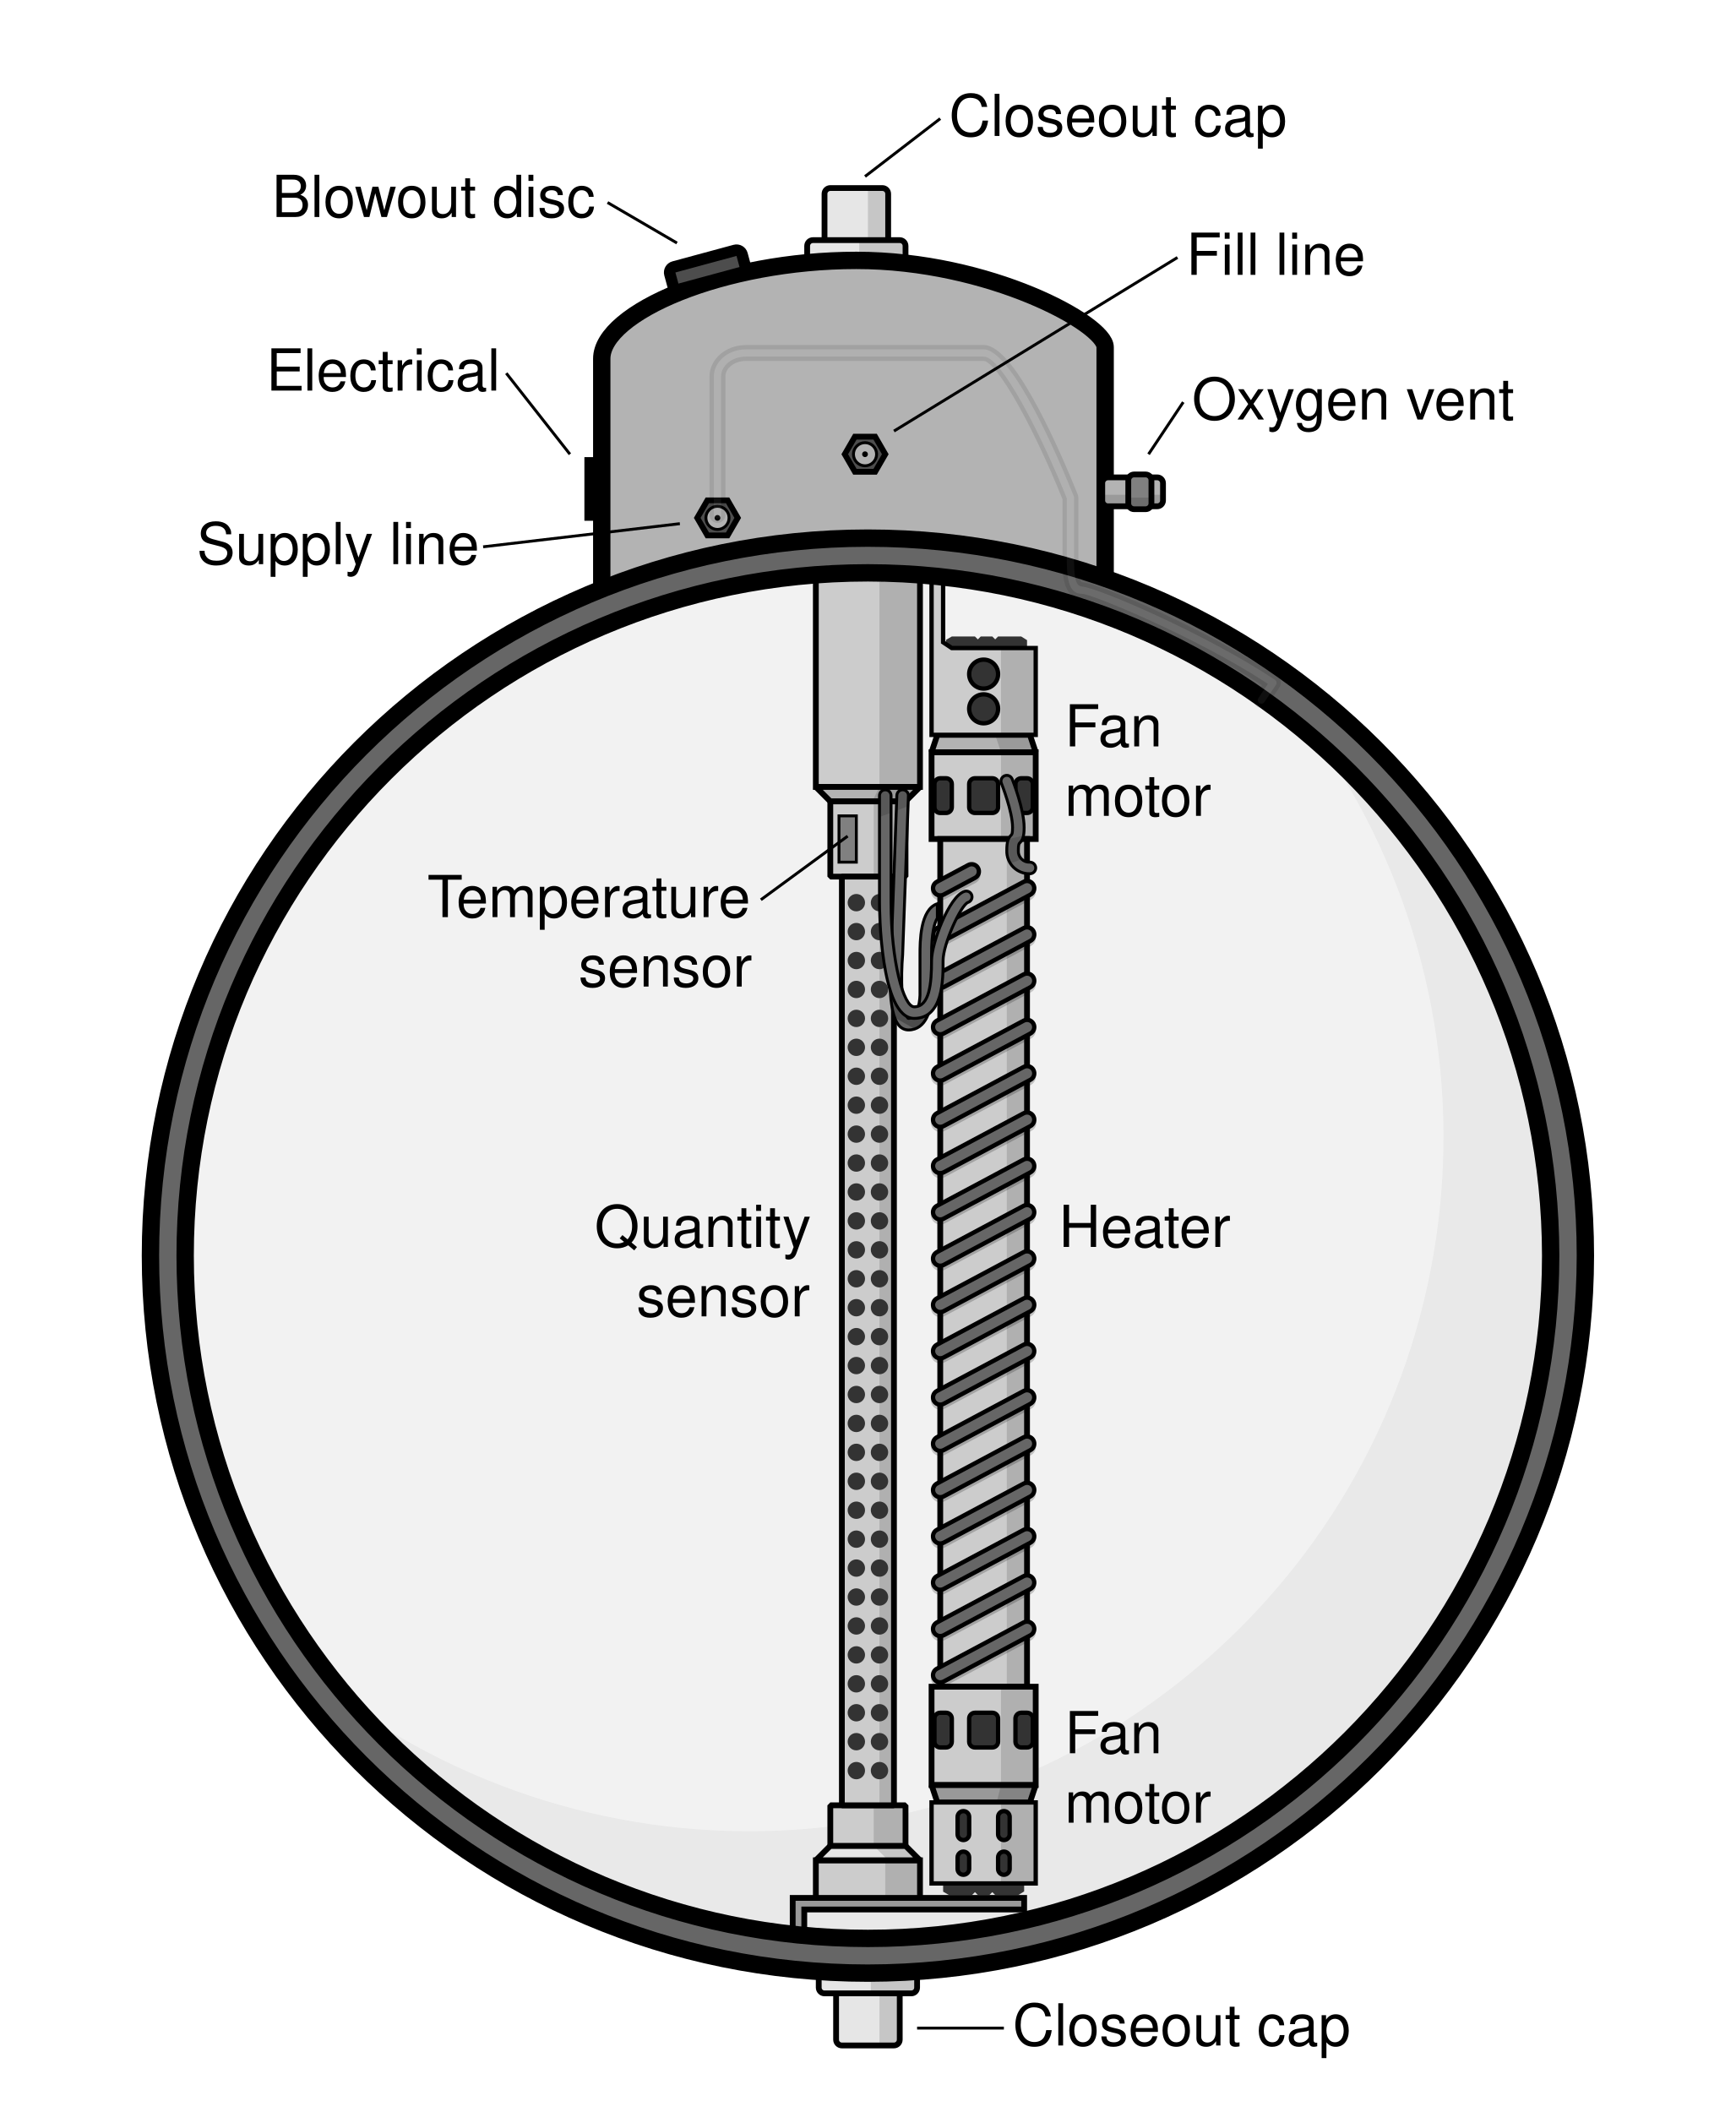
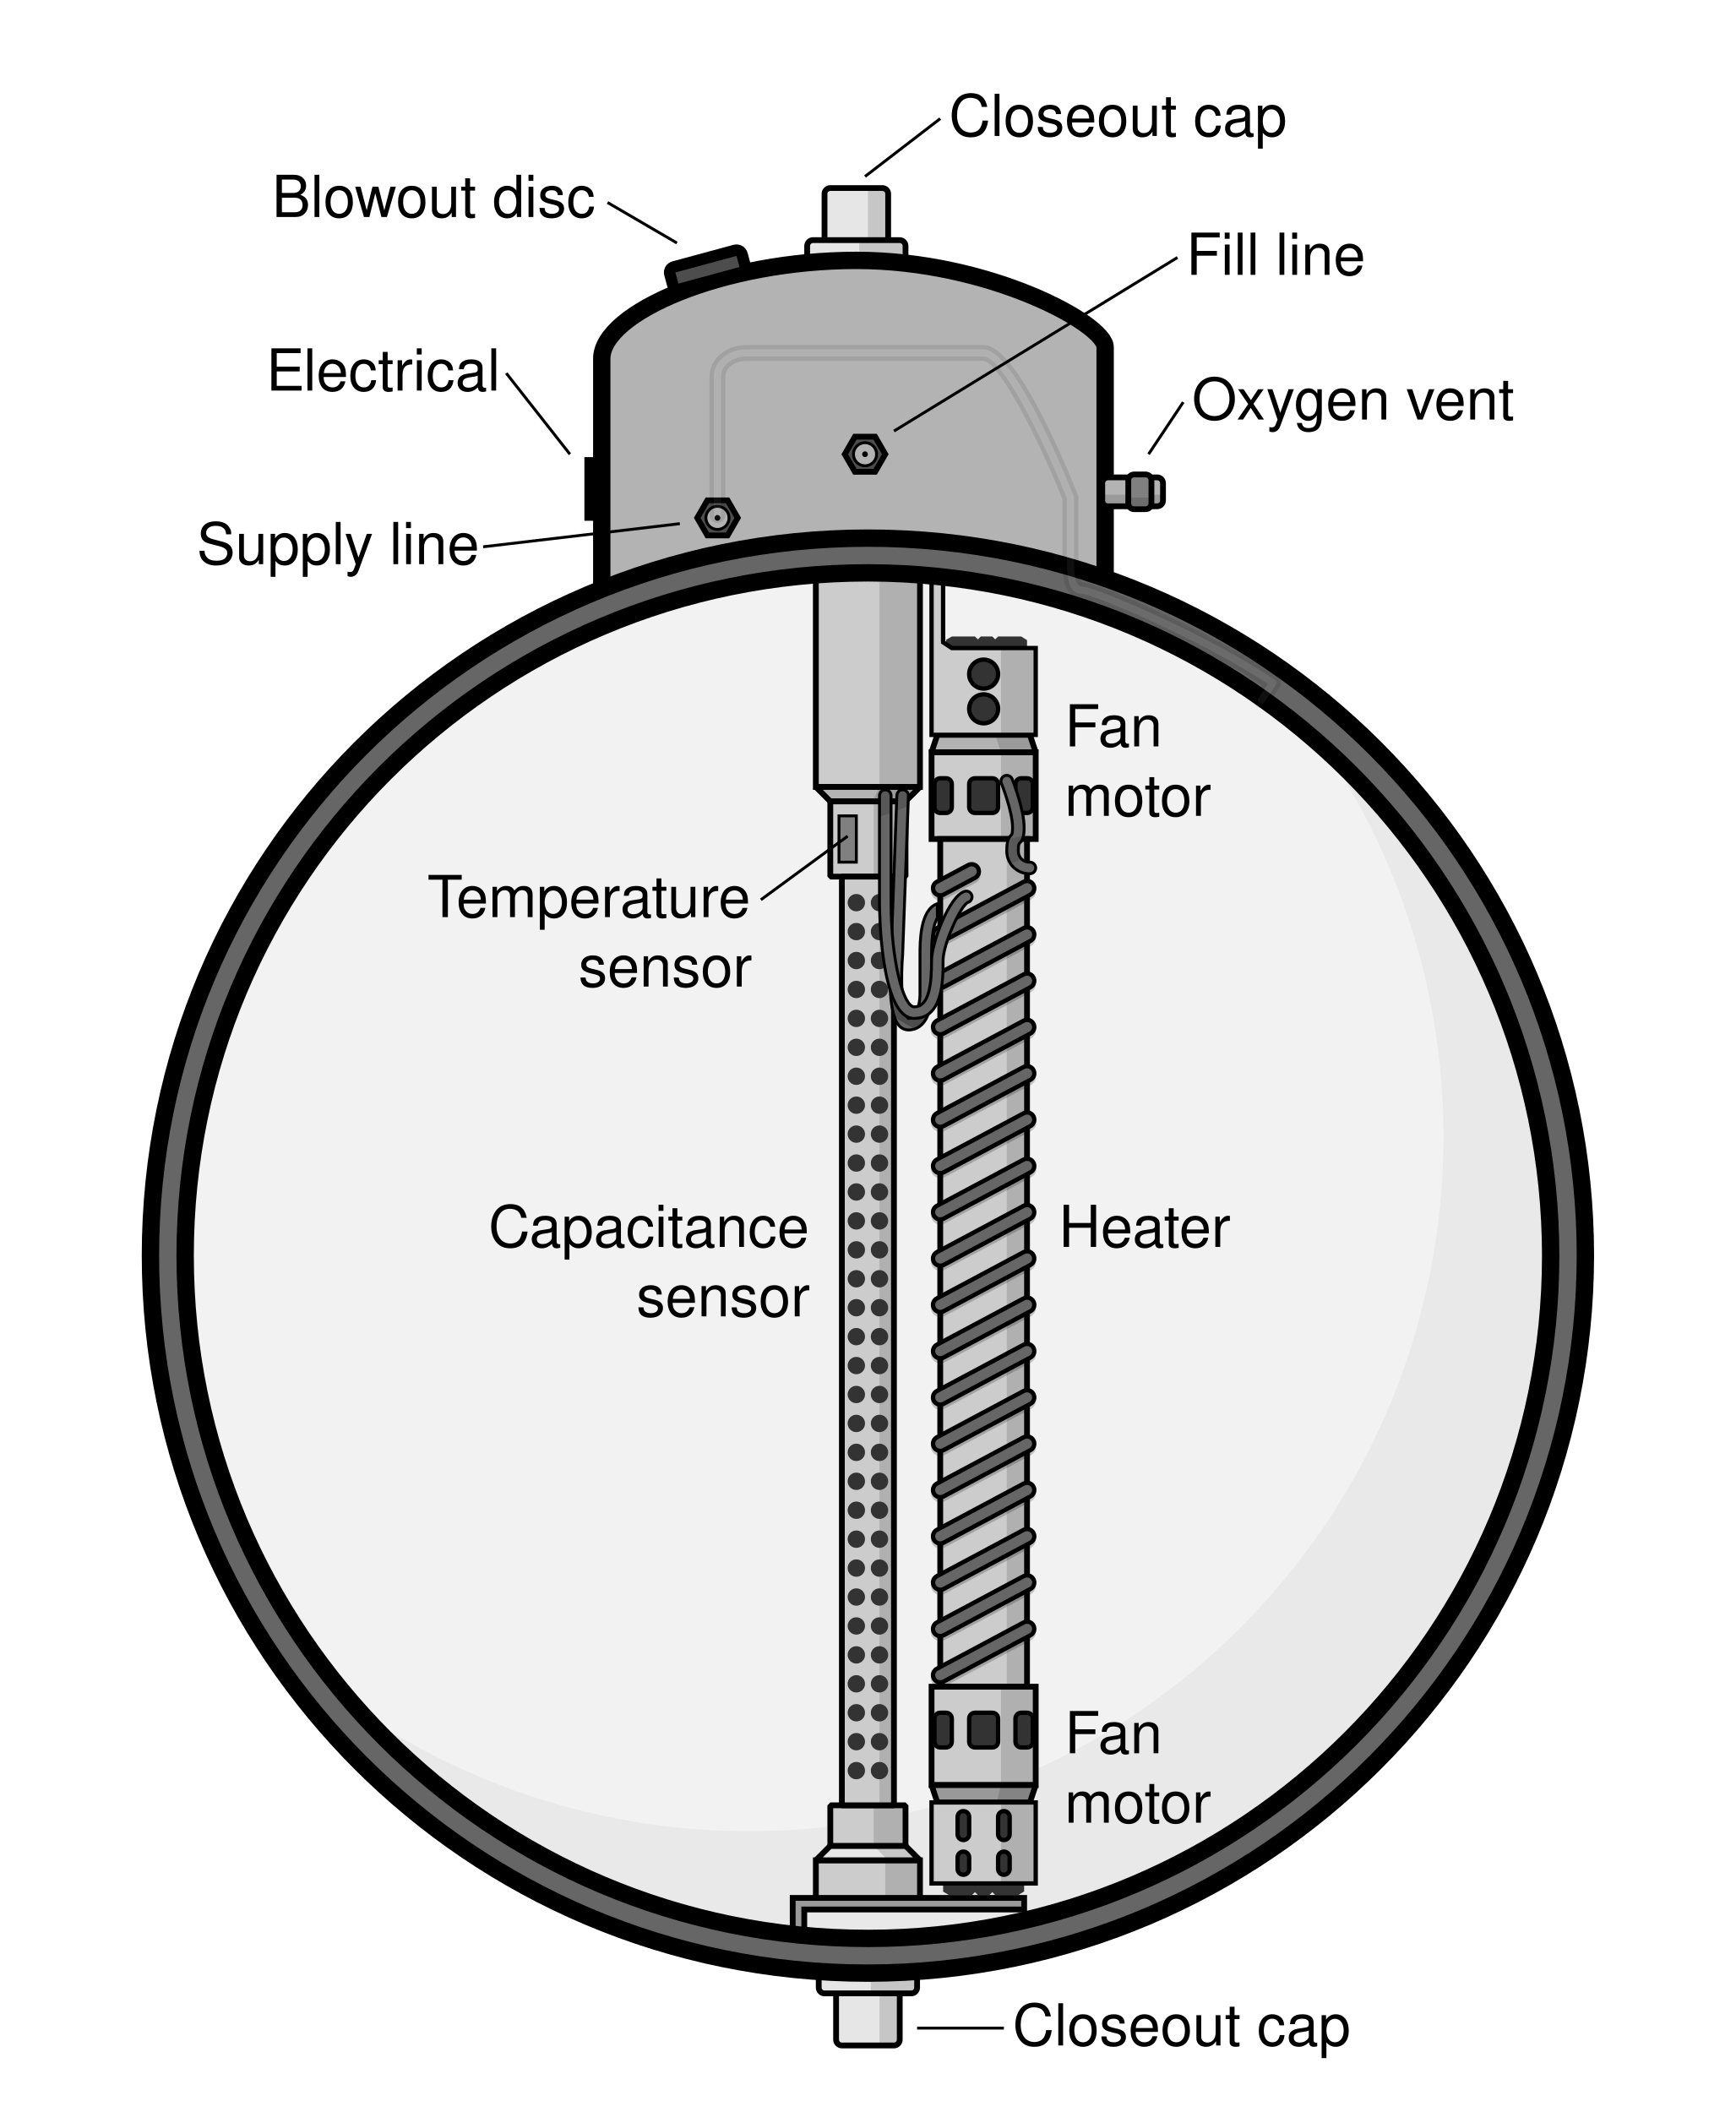
<svg xmlns="http://www.w3.org/2000/svg" viewBox="0 0 300 365">
  <defs>
    <style>.cls-1{fill:#f2f2f2;}.cls-2{opacity:0.04;}.cls-15,.cls-3{fill:#333;}.cls-4,.cls-6,.cls-8{fill:#ccc;}.cls-10,.cls-13,.cls-14,.cls-15,.cls-16,.cls-17,.cls-20,.cls-21,.cls-23,.cls-24,.cls-25,.cls-28,.cls-30,.cls-33,.cls-4,.cls-5,.cls-6,.cls-7,.cls-8,.cls-9{stroke:#000;}.cls-10,.cls-13,.cls-14,.cls-15,.cls-16,.cls-17,.cls-20,.cls-21,.cls-23,.cls-24,.cls-25,.cls-28,.cls-30,.cls-33,.cls-4,.cls-8{stroke-miterlimit:10;}.cls-21,.cls-25,.cls-26,.cls-5{fill:#b3b3b3;}.cls-5,.cls-6,.cls-7,.cls-9{stroke-linejoin:bevel;}.cls-19,.cls-7{fill:#e6e6e6;}.cls-13,.cls-14,.cls-15,.cls-30,.cls-8{stroke-width:0.75px;}.cls-10,.cls-30,.cls-9{fill:#999;}.cls-11{opacity:0.14;}.cls-12{opacity:0.2;}.cls-13,.cls-17,.cls-28{fill:#666;}.cls-14,.cls-20,.cls-23,.cls-33{fill:none;}.cls-16,.cls-27{fill:gray;}.cls-16,.cls-17,.cls-25,.cls-33{stroke-width:0.5px;}.cls-18{opacity:0.25;}.cls-21,.cls-28{stroke-width:3px;}.cls-22,.cls-24{fill:#4d4d4d;}.cls-23{stroke-width:2px;}.cls-29{opacity:0.1;}.cls-31{font-size:10px;font-family:Helvetica, Helvetica;}.cls-32{letter-spacing:-0.11em;}</style>
  </defs>
  <g id="vessel_shading" data-name="vessel shading">
    <circle class="cls-1" cx="149.5" cy="216.5" r="120" />
    <path class="cls-2" d="M223.76,122.24A120,120,0,0,1,55.24,290.76,120,120,0,1,0,223.76,122.24Z" />
  </g>
  <g id="guts">
    <polygon class="cls-3" points="176.5 110 172.5 110 172 110.5 171.5 110 170.5 110 169.5 110 169 110.5 168.5 110 164.5 110 163.5 110.58 163.5 112 177.5 112 177.5 110.63 176.5 110" />
    <rect class="cls-4" x="141" y="97" width="18" height="39" />
    <polygon class="cls-5" points="141 136 159 136 156.5 138.5 143.5 138.5 141 136" />
    <rect class="cls-6" x="143.5" y="138.5" width="13" height="13" />
    <rect class="cls-4" x="141" y="321.5" width="18" height="7" />
    <polygon class="cls-7" points="141 321.5 159 321.5 156.5 319 143.5 319 141 321.5" />
    <rect class="cls-6" x="143.5" y="312" width="13" height="7" />
    <rect class="cls-6" x="145.5" y="151.5" width="9" height="160.5" />
    <rect class="cls-4" x="161" y="130" width="18" height="15" />
    <rect class="cls-4" x="162.5" y="145" width="15" height="146.5" />
    <polygon class="cls-5" points="179 130 161 130 162 127 178 127 179 130" />
    <polygon class="cls-8" points="163 111 163 99.5 161 99.5 161 112 161 112.5 161 127 179 127 179 112 164.5 112 163 111" />
    <polygon class="cls-3" points="176 327.5 172 327.5 171.5 327 171 327.5 170 327.5 169 327.5 168.5 327 168 327.5 164 327.5 163 326.92 163 325.5 177 325.5 177 326.88 176 327.5" />
    <rect class="cls-4" x="161" y="291.5" width="18" height="17" />
    <polygon class="cls-9" points="179 308.5 161 308.5 162 311.5 178 311.5 179 308.5" />
    <rect class="cls-8" x="161" y="311.5" width="18" height="14" />
    <polygon class="cls-10" points="137 328 177 328 177 330 139 330 139 337 137 337 137 328" />
  </g>
  <g id="guts_shading" data-name="guts shading">
    <polygon class="cls-11" points="152 99 152 136 151 138 151 151.5 152 151.5 152 312 151 312 151 319 153 321 153 328 159 328 159 321.5 156.5 319 156.5 312 154.5 312 154.5 151.5 156.5 151.5 156.5 138.5 159 136 159 99 152 99" />
    <polygon class="cls-11" points="173 112 173 127 172 127 173 130 173 145 174 145 174 291.5 173 291.5 173 308.5 172.25 311.5 173 311.5 173 325.5 179 325.5 179 311.5 178 311.5 179 308.5 179 291.5 177.5 291.5 177.5 145 179 145 179 130 177.96 126.96 179 126.96 179 112 173 112" />
    <g class="cls-12">
      <path d="M162.5,171.25a1.25,1.25,0,0,1-.59-2.35l15-8a1.25,1.25,0,0,1,1.18,2.21l-15,8A1.25,1.25,0,0,1,162.5,171.25Z" />
      <path d="M162.5,171.63a1.63,1.63,0,0,1-.77-3.06l15-8a1.63,1.63,0,0,1,1.53,2.87l-15,8A1.63,1.63,0,0,1,162.5,171.63Zm15-10.5a.87.87,0,0,0-.41.1l-15,8a.88.88,0,0,0-.36,1.18.9.9,0,0,0,1.18.36l15-8a.88.88,0,0,0,.36-1.18.88.88,0,0,0-.77-.46Z" />
    </g>
    <g class="cls-12">
      <path d="M162.5,163.25a1.25,1.25,0,0,1-.59-2.35l15-8a1.25,1.25,0,0,1,1.18,2.21l-15,8A1.25,1.25,0,0,1,162.5,163.25Z" />
      <path d="M162.5,163.63a1.63,1.63,0,0,1-.77-3.06l15-8a1.63,1.63,0,0,1,1.53,2.87l-15,8A1.63,1.63,0,0,1,162.5,163.63Zm15-10.5a.87.87,0,0,0-.41.1l-15,8a.88.88,0,0,0-.36,1.18.9.9,0,0,0,1.18.36l15-8a.88.88,0,0,0,.36-1.18.88.88,0,0,0-.77-.46Z" />
    </g>
    <g class="cls-12">
      <path d="M162.5,179.25a1.25,1.25,0,0,1-.59-2.35l15-8a1.25,1.25,0,0,1,1.18,2.21l-15,8A1.25,1.25,0,0,1,162.5,179.25Z" />
      <path d="M162.5,179.63a1.63,1.63,0,0,1-.77-3.06l15-8a1.63,1.63,0,0,1,1.53,2.87l-15,8A1.63,1.63,0,0,1,162.5,179.63Zm15-10.5a.87.87,0,0,0-.41.1l-15,8a.88.88,0,0,0-.36,1.18.9.9,0,0,0,1.18.36l15-8a.88.88,0,0,0,.36-1.18.88.88,0,0,0-.77-.46Z" />
    </g>
    <g class="cls-12">
      <path d="M162.5,187.25a1.25,1.25,0,0,1-.59-2.35l15-8a1.25,1.25,0,0,1,1.18,2.21l-15,8A1.25,1.25,0,0,1,162.5,187.25Z" />
      <path d="M162.5,187.63a1.63,1.63,0,0,1-.77-3.06l15-8a1.63,1.63,0,0,1,1.53,2.87l-15,8A1.63,1.63,0,0,1,162.5,187.63Zm15-10.5a.87.87,0,0,0-.41.1l-15,8a.88.88,0,0,0-.36,1.18.9.9,0,0,0,1.18.36l15-8a.88.88,0,0,0,.36-1.18.88.88,0,0,0-.77-.46Z" />
    </g>
    <g class="cls-12">
      <path d="M162.5,195.25a1.25,1.25,0,0,1-.59-2.35l15-8a1.25,1.25,0,0,1,1.18,2.21l-15,8A1.25,1.25,0,0,1,162.5,195.25Z" />
      <path d="M162.5,195.63a1.63,1.63,0,0,1-.77-3.06l15-8a1.63,1.63,0,0,1,1.53,2.87l-15,8A1.63,1.63,0,0,1,162.5,195.63Zm15-10.5a.87.87,0,0,0-.41.1l-15,8a.88.88,0,0,0-.36,1.18.89.89,0,0,0,1.18.36l15-8a.88.88,0,0,0,.36-1.18.88.88,0,0,0-.77-.46Z" />
    </g>
    <g class="cls-12">
      <path d="M162.5,203.25a1.25,1.25,0,0,1-.59-2.35l15-8a1.25,1.25,0,0,1,1.18,2.21l-15,8A1.25,1.25,0,0,1,162.5,203.25Z" />
      <path d="M162.5,203.63a1.63,1.63,0,0,1-.77-3.06l15-8a1.63,1.63,0,0,1,2.2.67,1.63,1.63,0,0,1-.67,2.2l-15,8A1.64,1.64,0,0,1,162.5,203.63Zm15-10.5a.87.87,0,0,0-.41.1l-15,8a.87.87,0,0,0-.36,1.18.9.9,0,0,0,1.18.36l15-8a.88.88,0,0,0,.36-1.18.88.88,0,0,0-.77-.46Z" />
    </g>
    <g class="cls-12">
      <path d="M162.5,211.25a1.25,1.25,0,0,1-.59-2.35l15-8a1.25,1.25,0,0,1,1.18,2.21l-15,8A1.25,1.25,0,0,1,162.5,211.25Z" />
      <path d="M162.5,211.63a1.63,1.63,0,0,1-.77-3.06l15-8a1.63,1.63,0,0,1,2.2.67,1.63,1.63,0,0,1-.67,2.2l-15,8A1.64,1.64,0,0,1,162.5,211.63Zm15-10.5a.87.87,0,0,0-.41.1l-15,8a.88.88,0,0,0-.36,1.18.9.9,0,0,0,1.18.36l15-8a.88.88,0,0,0,.36-1.18.88.88,0,0,0-.77-.46Z" />
    </g>
    <g class="cls-12">
      <path d="M162.5,219.25a1.25,1.25,0,0,1-.59-2.35l15-8a1.25,1.25,0,0,1,1.18,2.21l-15,8A1.25,1.25,0,0,1,162.5,219.25Z" />
      <path d="M162.5,219.63a1.63,1.63,0,0,1-.77-3.06l15-8a1.63,1.63,0,0,1,1.53,2.87l-15,8A1.64,1.64,0,0,1,162.5,219.63Zm15-10.5a.87.87,0,0,0-.41.1l-15,8a.88.88,0,0,0-.36,1.18.9.9,0,0,0,1.18.36l15-8a.88.88,0,0,0-.41-1.65Z" />
    </g>
    <g class="cls-12">
      <path d="M162.5,227.25a1.25,1.25,0,0,1-.59-2.35l15-8a1.25,1.25,0,0,1,1.18,2.21l-15,8A1.25,1.25,0,0,1,162.5,227.25Z" />
      <path d="M162.5,227.63a1.63,1.63,0,0,1-.77-3.06l15-8a1.63,1.63,0,0,1,1.53,2.87l-15,8A1.64,1.64,0,0,1,162.5,227.63Zm15-10.5a.87.87,0,0,0-.41.1l-15,8a.88.88,0,0,0-.36,1.18.9.9,0,0,0,1.18.36l15-8a.88.88,0,0,0-.41-1.65Z" />
    </g>
    <g class="cls-12">
      <path d="M162.5,235.25a1.25,1.25,0,0,1-.59-2.35l15-8a1.25,1.25,0,0,1,1.18,2.21l-15,8A1.25,1.25,0,0,1,162.5,235.25Z" />
      <path d="M162.5,235.63a1.63,1.63,0,0,1-.77-3.06l15-8a1.63,1.63,0,0,1,1.53,2.87l-15,8A1.64,1.64,0,0,1,162.5,235.63Zm15-10.5a.87.87,0,0,0-.41.1l-15,8a.88.88,0,0,0-.36,1.18.9.9,0,0,0,1.18.36l15-8a.88.88,0,0,0-.41-1.65Z" />
    </g>
    <g class="cls-12">
      <path d="M162.5,243.25a1.25,1.25,0,0,1-.59-2.35l15-8a1.25,1.25,0,0,1,1.18,2.21l-15,8A1.25,1.25,0,0,1,162.5,243.25Z" />
      <path d="M162.5,243.63a1.63,1.63,0,0,1-.77-3.06l15-8a1.63,1.63,0,0,1,1.53,2.87l-15,8A1.64,1.64,0,0,1,162.5,243.63Zm15-10.5a.87.87,0,0,0-.41.1l-15,8a.88.88,0,0,0-.36,1.18.9.9,0,0,0,1.18.36l15-8a.88.88,0,0,0-.41-1.65Z" />
    </g>
    <g class="cls-12">
      <path d="M162.5,251.25a1.25,1.25,0,0,1-.59-2.35l15-8a1.25,1.25,0,0,1,1.18,2.21l-15,8A1.25,1.25,0,0,1,162.5,251.25Z" />
      <path d="M162.5,251.63a1.63,1.63,0,0,1-.77-3.06l15-8a1.63,1.63,0,0,1,1.53,2.87l-15,8A1.64,1.64,0,0,1,162.5,251.63Zm15-10.5a.87.87,0,0,0-.41.1l-15,8a.88.88,0,0,0-.36,1.18.9.9,0,0,0,1.18.36l15-8a.88.88,0,0,0-.41-1.65Z" />
    </g>
    <g class="cls-12">
      <path d="M162.5,259.25a1.25,1.25,0,0,1-.59-2.35l15-8a1.25,1.25,0,0,1,1.18,2.21l-15,8A1.25,1.25,0,0,1,162.5,259.25Z" />
      <path d="M162.5,259.63a1.63,1.63,0,0,1-.77-3.06l15-8a1.63,1.63,0,0,1,1.53,2.87l-15,8A1.64,1.64,0,0,1,162.5,259.63Zm15-10.5a.87.87,0,0,0-.41.1l-15,8a.88.88,0,0,0-.36,1.18.9.9,0,0,0,1.18.36l15-8a.88.88,0,0,0-.41-1.65Z" />
    </g>
    <g class="cls-12">
      <path d="M162.5,267.25a1.25,1.25,0,0,1-.59-2.35l15-8a1.25,1.25,0,0,1,1.18,2.21l-15,8A1.25,1.25,0,0,1,162.5,267.25Z" />
      <path d="M162.5,267.63a1.63,1.63,0,0,1-.77-3.06l15-8a1.63,1.63,0,0,1,1.53,2.87l-15,8A1.64,1.64,0,0,1,162.5,267.63Zm15-10.5a.87.87,0,0,0-.41.1l-15,8a.88.88,0,0,0-.36,1.18.9.9,0,0,0,1.18.36l15-8a.88.88,0,0,0-.41-1.65Z" />
    </g>
    <g class="cls-12">
      <path d="M162.5,275.25a1.25,1.25,0,0,1-.59-2.35l15-8a1.25,1.25,0,0,1,1.18,2.21l-15,8A1.25,1.25,0,0,1,162.5,275.25Z" />
      <path d="M162.5,275.63a1.63,1.63,0,0,1-.77-3.06l15-8a1.63,1.63,0,0,1,1.53,2.87l-15,8A1.64,1.64,0,0,1,162.5,275.63Zm15-10.5a.87.87,0,0,0-.41.1l-15,8a.88.88,0,0,0-.36,1.18.9.9,0,0,0,1.18.36l15-8a.88.88,0,0,0-.41-1.65Z" />
    </g>
    <g class="cls-12">
      <path d="M162.5,283.25a1.25,1.25,0,0,1-.59-2.35l15-8a1.25,1.25,0,0,1,1.18,2.21l-15,8A1.25,1.25,0,0,1,162.5,283.25Z" />
      <path d="M162.5,283.63a1.63,1.63,0,0,1-.77-3.06l15-8a1.63,1.63,0,0,1,1.53,2.87l-15,8A1.64,1.64,0,0,1,162.5,283.63Zm15-10.5a.87.87,0,0,0-.41.1l-15,8a.88.88,0,0,0-.36,1.18.89.89,0,0,0,1.18.36l15-8a.88.88,0,0,0-.41-1.65Z" />
    </g>
    <g class="cls-12">
      <path d="M162.5,291.25a1.25,1.25,0,0,1-.59-2.35l15-8a1.25,1.25,0,0,1,1.18,2.21l-15,8A1.25,1.25,0,0,1,162.5,291.25Z" />
      <path d="M162.5,291.63a1.63,1.63,0,0,1-.77-3.06l15-8a1.63,1.63,0,0,1,1.53,2.87l-15,8A1.64,1.64,0,0,1,162.5,291.63Zm15-10.5a.87.87,0,0,0-.41.1l-15,8a.88.88,0,0,0-.36,1.18.89.89,0,0,0,1.18.36l15-8a.88.88,0,0,0-.41-1.65Z" />
    </g>
    <g class="cls-12">
      <path d="M162.5,155.25a1.25,1.25,0,0,1-.59-2.35l5.43-2.9a1.25,1.25,0,0,1,1.18,2.21l-5.43,2.9A1.25,1.25,0,0,1,162.5,155.25Z" />
      <path d="M162.5,155.63a1.63,1.63,0,0,1-.77-3.06l5.43-2.9a1.63,1.63,0,0,1,1.53,2.87l-5.43,2.9A1.63,1.63,0,0,1,162.5,155.63Zm5.43-5.39a.87.87,0,0,0-.41.1l-5.43,2.89a.87.87,0,0,0-.36,1.18.9.9,0,0,0,1.18.36l5.43-2.9a.87.87,0,0,0-.41-1.65Z" />
    </g>
  </g>
  <g id="guts_L2" data-name="guts L2">
    <path class="cls-13" d="M162.5,170.75a1.25,1.25,0,0,1-.59-2.35l15-8a1.25,1.25,0,0,1,1.18,2.21l-15,8A1.25,1.25,0,0,1,162.5,170.75Z" />
    <path class="cls-13" d="M162.5,162.75a1.25,1.25,0,0,1-.59-2.35l15-8a1.25,1.25,0,0,1,1.18,2.21l-15,8A1.25,1.25,0,0,1,162.5,162.75Z" />
    <path class="cls-13" d="M162.5,178.75a1.25,1.25,0,0,1-.59-2.35l15-8a1.25,1.25,0,0,1,1.18,2.21l-15,8A1.25,1.25,0,0,1,162.5,178.75Z" />
    <path class="cls-13" d="M162.5,186.75a1.25,1.25,0,0,1-.59-2.35l15-8a1.25,1.25,0,0,1,1.18,2.21l-15,8A1.25,1.25,0,0,1,162.5,186.75Z" />
    <path class="cls-13" d="M162.5,194.75a1.25,1.25,0,0,1-.59-2.35l15-8a1.25,1.25,0,0,1,1.18,2.21l-15,8A1.25,1.25,0,0,1,162.5,194.75Z" />
    <path class="cls-13" d="M162.5,202.75a1.25,1.25,0,0,1-.59-2.35l15-8a1.25,1.25,0,0,1,1.18,2.21l-15,8A1.25,1.25,0,0,1,162.5,202.75Z" />
    <path class="cls-13" d="M162.5,210.75a1.25,1.25,0,0,1-.59-2.35l15-8a1.25,1.25,0,0,1,1.18,2.21l-15,8A1.25,1.25,0,0,1,162.5,210.75Z" />
    <path class="cls-13" d="M162.5,218.75a1.25,1.25,0,0,1-.59-2.35l15-8a1.25,1.25,0,0,1,1.18,2.21l-15,8A1.25,1.25,0,0,1,162.5,218.75Z" />
    <path class="cls-13" d="M162.5,226.75a1.25,1.25,0,0,1-.59-2.35l15-8a1.25,1.25,0,0,1,1.18,2.21l-15,8A1.25,1.25,0,0,1,162.5,226.75Z" />
    <path class="cls-13" d="M162.5,234.75a1.25,1.25,0,0,1-.59-2.35l15-8a1.25,1.25,0,0,1,1.18,2.21l-15,8A1.25,1.25,0,0,1,162.5,234.75Z" />
    <path class="cls-13" d="M162.5,242.75a1.25,1.25,0,0,1-.59-2.35l15-8a1.25,1.25,0,0,1,1.18,2.21l-15,8A1.25,1.25,0,0,1,162.5,242.75Z" />
    <path class="cls-13" d="M162.5,250.75a1.25,1.25,0,0,1-.59-2.35l15-8a1.25,1.25,0,0,1,1.18,2.21l-15,8A1.25,1.25,0,0,1,162.5,250.75Z" />
    <path class="cls-13" d="M162.5,258.75a1.25,1.25,0,0,1-.59-2.35l15-8a1.25,1.25,0,0,1,1.18,2.21l-15,8A1.25,1.25,0,0,1,162.5,258.75Z" />
    <path class="cls-13" d="M162.5,266.75a1.25,1.25,0,0,1-.59-2.35l15-8a1.25,1.25,0,0,1,1.18,2.21l-15,8A1.25,1.25,0,0,1,162.5,266.75Z" />
    <path class="cls-13" d="M162.5,274.75a1.25,1.25,0,0,1-.59-2.35l15-8a1.25,1.25,0,0,1,1.18,2.21l-15,8A1.25,1.25,0,0,1,162.5,274.75Z" />
    <path class="cls-13" d="M162.5,282.75a1.25,1.25,0,0,1-.59-2.35l15-8a1.25,1.25,0,0,1,1.18,2.21l-15,8A1.25,1.25,0,0,1,162.5,282.75Z" />
    <path class="cls-13" d="M162.5,290.75a1.25,1.25,0,0,1-.59-2.35l15-8a1.25,1.25,0,0,1,1.18,2.21l-15,8A1.25,1.25,0,0,1,162.5,290.75Z" />
    <path class="cls-13" d="M162.5,154.75a1.25,1.25,0,0,1-.59-2.35l5.43-2.9a1.25,1.25,0,0,1,1.18,2.21l-5.43,2.9A1.25,1.25,0,0,1,162.5,154.75Z" />
    <circle class="cls-3" cx="148" cy="156" r="1.5" />
    <circle class="cls-3" cx="152" cy="156" r="1.5" />
    <circle class="cls-3" cx="148" cy="161" r="1.5" />
    <circle class="cls-3" cx="152" cy="161" r="1.5" />
    <circle class="cls-3" cx="148" cy="166" r="1.5" />
    <circle class="cls-3" cx="152" cy="166" r="1.5" />
    <circle class="cls-3" cx="148" cy="171" r="1.5" />
    <circle class="cls-3" cx="152" cy="171" r="1.5" />
    <circle class="cls-3" cx="148" cy="176" r="1.5" />
    <circle class="cls-3" cx="152" cy="176" r="1.5" />
    <circle class="cls-3" cx="148" cy="181" r="1.5" />
    <circle class="cls-3" cx="152" cy="181" r="1.5" />
    <circle class="cls-3" cx="148" cy="186" r="1.5" />
    <circle class="cls-3" cx="152" cy="186" r="1.5" />
    <circle class="cls-3" cx="148" cy="191" r="1.5" />
    <circle class="cls-3" cx="152" cy="191" r="1.5" />
    <circle class="cls-3" cx="148" cy="196" r="1.5" />
    <circle class="cls-3" cx="152" cy="196" r="1.5" />
    <circle class="cls-3" cx="148" cy="201" r="1.5" />
    <circle class="cls-3" cx="152" cy="201" r="1.5" />
    <circle class="cls-3" cx="148" cy="206" r="1.5" />
    <circle class="cls-3" cx="152" cy="206" r="1.5" />
    <circle class="cls-3" cx="148" cy="211" r="1.5" />
    <circle class="cls-3" cx="152" cy="211" r="1.5" />
    <circle class="cls-3" cx="148" cy="216" r="1.5" />
    <circle class="cls-3" cx="152" cy="216" r="1.5" />
    <circle class="cls-3" cx="148" cy="221" r="1.5" />
    <circle class="cls-3" cx="152" cy="221" r="1.5" />
    <circle class="cls-3" cx="148" cy="226" r="1.5" />
    <circle class="cls-3" cx="152" cy="226" r="1.5" />
    <circle class="cls-3" cx="148" cy="231" r="1.5" />
    <circle class="cls-3" cx="152" cy="231" r="1.5" />
    <circle class="cls-3" cx="148" cy="236" r="1.5" />
    <circle class="cls-3" cx="152" cy="236" r="1.5" />
    <circle class="cls-3" cx="148" cy="241" r="1.5" />
    <circle class="cls-3" cx="152" cy="241" r="1.5" />
    <circle class="cls-3" cx="148" cy="246" r="1.5" />
    <circle class="cls-3" cx="152" cy="246" r="1.5" />
    <circle class="cls-3" cx="148" cy="251" r="1.5" />
    <circle class="cls-3" cx="152" cy="251" r="1.5" />
    <circle class="cls-3" cx="148" cy="256" r="1.5" />
    <circle class="cls-3" cx="152" cy="256" r="1.5" />
    <circle class="cls-3" cx="148" cy="261" r="1.5" />
    <circle class="cls-3" cx="152" cy="261" r="1.5" />
    <circle class="cls-3" cx="148" cy="266" r="1.5" />
    <circle class="cls-3" cx="152" cy="266" r="1.5" />
    <circle class="cls-3" cx="148" cy="271" r="1.5" />
    <circle class="cls-3" cx="152" cy="271" r="1.5" />
    <circle class="cls-3" cx="148" cy="276" r="1.5" />
    <circle class="cls-3" cx="152" cy="276" r="1.5" />
    <circle class="cls-3" cx="148" cy="281" r="1.5" />
    <circle class="cls-3" cx="152" cy="281" r="1.5" />
    <circle class="cls-3" cx="148" cy="286" r="1.5" />
    <circle class="cls-3" cx="152" cy="286" r="1.5" />
    <circle class="cls-3" cx="148" cy="291" r="1.5" />
    <circle class="cls-3" cx="152" cy="291" r="1.5" />
    <circle class="cls-3" cx="148" cy="296" r="1.5" />
    <circle class="cls-3" cx="152" cy="296" r="1.5" />
    <circle class="cls-3" cx="148" cy="301" r="1.5" />
    <circle class="cls-3" cx="152" cy="301" r="1.5" />
    <circle class="cls-3" cx="148" cy="306" r="1.5" />
    <circle class="cls-3" cx="152" cy="306" r="1.5" />
    <rect class="cls-3" x="161.5" y="134.5" width="3" height="6" rx="1" ry="1" />
    <rect class="cls-14" x="161.5" y="134.5" width="3" height="6" rx="1" ry="1" />
    <rect class="cls-3" x="175.5" y="134.5" width="3" height="6" rx="1" ry="1" />
    <rect class="cls-14" x="175.5" y="134.5" width="3" height="6" rx="1" ry="1" />
    <rect class="cls-3" x="167.5" y="134.5" width="5" height="6" rx="1" ry="1" />
    <rect class="cls-14" x="167.5" y="134.5" width="5" height="6" rx="1" ry="1" />
    <circle class="cls-15" cx="170" cy="116.5" r="2.5" />
    <circle class="cls-15" cx="170" cy="122.5" r="2.5" />
    <rect class="cls-3" x="161.5" y="296" width="3" height="6" rx="1" ry="1" />
    <rect class="cls-14" x="161.5" y="296" width="3" height="6" rx="1" ry="1" />
    <rect class="cls-3" x="175.5" y="296" width="3" height="6" rx="1" ry="1" />
    <rect class="cls-14" x="175.5" y="296" width="3" height="6" rx="1" ry="1" />
    <rect class="cls-3" x="167.5" y="296" width="5" height="6" rx="1" ry="1" />
    <rect class="cls-14" x="167.5" y="296" width="5" height="6" rx="1" ry="1" />
    <path class="cls-3" d="M167.5,314a1,1,0,0,0-1-1h0a1,1,0,0,0-1,1v3a1,1,0,0,0,1,1h0a1,1,0,0,0,1-1Z" />
    <path class="cls-14" d="M167.5,314a1,1,0,0,0-1-1h0a1,1,0,0,0-1,1v3a1,1,0,0,0,1,1h0a1,1,0,0,0,1-1Z" />
    <path class="cls-3" d="M167.5,321a1,1,0,0,0-1-1h0a1,1,0,0,0-1,1v2a1,1,0,0,0,1,1h0a1,1,0,0,0,1-1Z" />
    <path class="cls-14" d="M167.5,321a1,1,0,0,0-1-1h0a1,1,0,0,0-1,1v2a1,1,0,0,0,1,1h0a1,1,0,0,0,1-1Z" />
    <path class="cls-3" d="M174.5,314a1,1,0,0,0-1-1h0a1,1,0,0,0-1,1v3a1,1,0,0,0,1,1h0a1,1,0,0,0,1-1Z" />
    <path class="cls-14" d="M174.5,314a1,1,0,0,0-1-1h0a1,1,0,0,0-1,1v3a1,1,0,0,0,1,1h0a1,1,0,0,0,1-1Z" />
    <path class="cls-3" d="M174.5,321a1,1,0,0,0-1-1h0a1,1,0,0,0-1,1v2a1,1,0,0,0,1,1h0a1,1,0,0,0,1-1Z" />
    <path class="cls-14" d="M174.5,321a1,1,0,0,0-1-1h0a1,1,0,0,0-1,1v2a1,1,0,0,0,1,1h0a1,1,0,0,0,1-1Z" />
    <rect class="cls-16" x="145" y="141" width="3" height="8" />
  </g>
  <g id="guts_L3" data-name="guts L3">
    <path class="cls-17" d="M162,156.18c-3,1-3,6.59-3,8.82v7s-.09,4-2,4c0,0-.08,0-.12-.09-1.13-1.23-1.2-7.07-.88-10.88l1-27.5a1,1,0,1,0-2-.07l-1,27.45c-.14,1.66-.72,10,1.4,12.35A2.13,2.13,0,0,0,157,178c3.16,0,4-3.77,4-6v-7c0-3.72.47-5.5,1-6.33Z" />
    <path class="cls-17" d="M178,151a3.89,3.89,0,0,1-4-4c0-1.62.27-2.18.79-2.71.08-.08.21-.21.21-1.29,0-2.78-1.91-7.58-1.93-7.63a1,1,0,0,1,1.86-.74c.08.21,2.07,5.22,2.07,8.37,0,1.62-.27,2.18-.79,2.71-.08.08-.21.21-.21,1.29a1.88,1.88,0,0,0,2,2,1,1,0,0,1,0,2Z" />
    <path class="cls-18" d="M158.07,177.82a4.14,4.14,0,0,0,2.45-2.81l-1.87-.75c-.28.91-.77,1.74-1.65,1.74,0,0-.08,0-.12-.09a6.64,6.64,0,0,1-.89-3.28l-1.49-1-.6,0a15.78,15.78,0,0,0,.75,4.24Z" />
    <path class="cls-17" d="M158,176c-5.93,0-6-19.18-6-20V137.5a1,1,0,0,1,2,0V156c0,10.14,2.15,18,4,18,2.64,0,3-4,3-8,0-2.92,3-11.07,5.68-11.95a1,1,0,0,1,.63,1.9c-1.22.41-4.32,7.18-4.32,10.05C163,169.25,163,176,158,176Z" />
    <g class="cls-11">
      <path d="M154,140.46v-3a1,1,0,0,0-2,0v3.73Z" />
      <path d="M157,137.54a1,1,0,1,0-2-.07l-.1,2.65,2-.78Z" />
    </g>
    <path class="cls-11" d="M176.89,144.41l-2.6.6a4.94,4.94,0,0,0-.29,2,4,4,0,0,0,.63,2.22l1.93-.74A1.92,1.92,0,0,1,176,147c0-1.09.13-1.22.21-1.29A2.3,2.3,0,0,0,176.89,144.41Z" />
  </g>
  <g id="exterior">
    <rect class="cls-19" x="142.5" y="32.5" width="11" height="10" rx="1" ry="1" />
    <rect class="cls-20" x="142.5" y="32.5" width="11" height="10" rx="1" ry="1" />
    <rect class="cls-19" x="139.5" y="41.5" width="17" height="5" rx="1" ry="1" />
    <rect class="cls-20" x="139.5" y="41.5" width="17" height="5" rx="1" ry="1" />
    <rect class="cls-19" x="144.5" y="343.5" width="11" height="10" rx="1" ry="1" />
    <rect class="cls-20" x="144.5" y="343.5" width="11" height="10" rx="1" ry="1" />
    <rect class="cls-19" x="141.5" y="339.5" width="17" height="5" rx="1" ry="1" />
    <rect class="cls-20" x="141.5" y="339.5" width="17" height="5" rx="1" ry="1" />
    <path class="cls-21" d="M104,104V62c0-8,21-17,44-17s43,11,43,15v44l-40-9Z" />
    <rect class="cls-22" x="116.5" y="44.5" width="13" height="4" rx="1" ry="1" transform="matrix(0.96, -0.26, 0.26, 0.96, -7.9, 33.96)" />
    <rect class="cls-23" x="116.5" y="44.5" width="13" height="4" rx="1" ry="1" transform="matrix(0.96, -0.26, 0.26, 0.96, -7.9, 33.96)" />
    <polygon class="cls-24" points="151.25 75.47 147.75 75.47 146 78.5 147.75 81.53 151.25 81.53 153 78.5 151.25 75.47" />
    <circle class="cls-25" cx="149.5" cy="78.5" r="2" />
    <circle cx="149.5" cy="78.5" r="0.5" />
    <polygon class="cls-24" points="125.75 86.47 122.25 86.47 120.5 89.5 122.25 92.53 125.75 92.53 127.5 89.5 125.75 86.47" />
    <circle class="cls-25" cx="124" cy="89.5" r="2" />
    <circle cx="124" cy="89.5" r="0.5" />
    <rect class="cls-26" x="190.5" y="82.5" width="10.5" height="5" rx="1" ry="1" />
    <rect class="cls-20" x="190.5" y="82.5" width="10.5" height="5" rx="1" ry="1" />
    <rect class="cls-27" x="195" y="82" width="4" height="6" rx="1" ry="1" />
    <rect class="cls-20" x="195" y="82" width="4" height="6" rx="1" ry="1" />
    <rect x="101" y="79" width="3" height="11" />
  </g>
  <g id="exterior_shading" data-name="exterior shading">
    <polygon class="cls-11" points="150.5 341 150.5 344.5 152 344.5 152 353.5 155.5 353.5 155.5 344.5 158.5 344.5 158.5 341 150.5 341" />
    <polygon class="cls-11" points="148.5 45 148.5 41.5 150 41.5 150 32.5 153.5 32.5 153.5 41.5 156.5 41.5 156.5 45 148.5 45" />
    <polygon class="cls-11" points="190 85.5 195 85.5 195 86 199 86 199 85.5 201 85.5 201 87.5 190 87.5 190 85.5" />
  </g>
  <g id="vessel">
    <path class="cls-28" d="M150,341A124,124,0,1,1,274,217,124.14,124.14,0,0,1,150,341Zm0-242A118,118,0,1,0,268,217,118.13,118.13,0,0,0,150,99Z" />
  </g>
  <g id="cutaway">
    <g class="cls-29">
      <path class="cls-30" d="M218,122a1,1,0,0,1-.83-1.55l1.44-2.16C206.43,110.36,188.67,103.07,187,103c-3,0-3-3.72-3-7V86.19C179.31,74.52,172.66,62,170,62H129c-2.47,0-4,1.56-4,3V89a1,1,0,0,1-2,0V65c0-2.4,2.29-5,6-5h41c5.27,0,13.52,19.62,15.93,25.63A1,1,0,0,1,186,86V96c0,2.11,0,5,1,5,2.39,0,21.63,8.22,33.55,16.17a1,1,0,0,1,.28,1.39l-2,3A1,1,0,0,1,218,122Z" />
    </g>
  </g>
  <g id="text">
    <text class="cls-31" transform="translate(47 37.5)">Blowout disc</text>
    <text class="cls-31" transform="translate(46 67.5)">Electrical</text>
    <text class="cls-31" transform="translate(34 97.5)">Supply line</text>
    <text class="cls-31" transform="translate(73.86 158.5)">
      <tspan class="cls-32">T</tspan>
      <tspan x="5" y="0">emperature</tspan>
      <tspan x="26.12" y="12">sensor</tspan>
    </text>
-     <text class="cls-31" transform="translate(102.76 215.5)">Quantity<tspan x="7.23" y="12">sensor</tspan>
+     <text class="cls-31" transform="translate(84.41 215.5)">Capacitance<tspan x="25.58" y="12">sensor</tspan>
    </text>
    <text class="cls-31" transform="translate(205 47.5)">Fill line</text>
    <text class="cls-31" transform="translate(164 23.5)">Closeout cap</text>
    <text class="cls-31" transform="translate(175 353.5)">Closeout cap</text>
    <text class="cls-31" transform="translate(206 72.5)">Oxygen vent</text>
    <text class="cls-31" transform="translate(183 215.5)">Heater</text>
    <text class="cls-31" transform="translate(184 129)">Fan<tspan x="0" y="12">motor</tspan>
    </text>
    <text class="cls-31" transform="translate(184 303)">Fan<tspan x="0" y="12">motor</tspan>
    </text>
    <line class="cls-33" x1="105" y1="35" x2="117" y2="42" />
    <line class="cls-33" x1="87.5" y1="64.5" x2="98.5" y2="78.5" />
    <line class="cls-33" x1="83.5" y1="94.5" x2="117.5" y2="90.5" />
    <line class="cls-33" x1="162.5" y1="20.5" x2="149.5" y2="30.5" />
    <line class="cls-33" x1="203.5" y1="44.5" x2="154.5" y2="74.5" />
    <line class="cls-33" x1="204.5" y1="69.5" x2="198.5" y2="78.5" />
    <line class="cls-33" x1="131.5" y1="155.5" x2="146.5" y2="144.5" />
    <line class="cls-33" x1="173.5" y1="350.5" x2="158.5" y2="350.5" />
  </g>
</svg>
